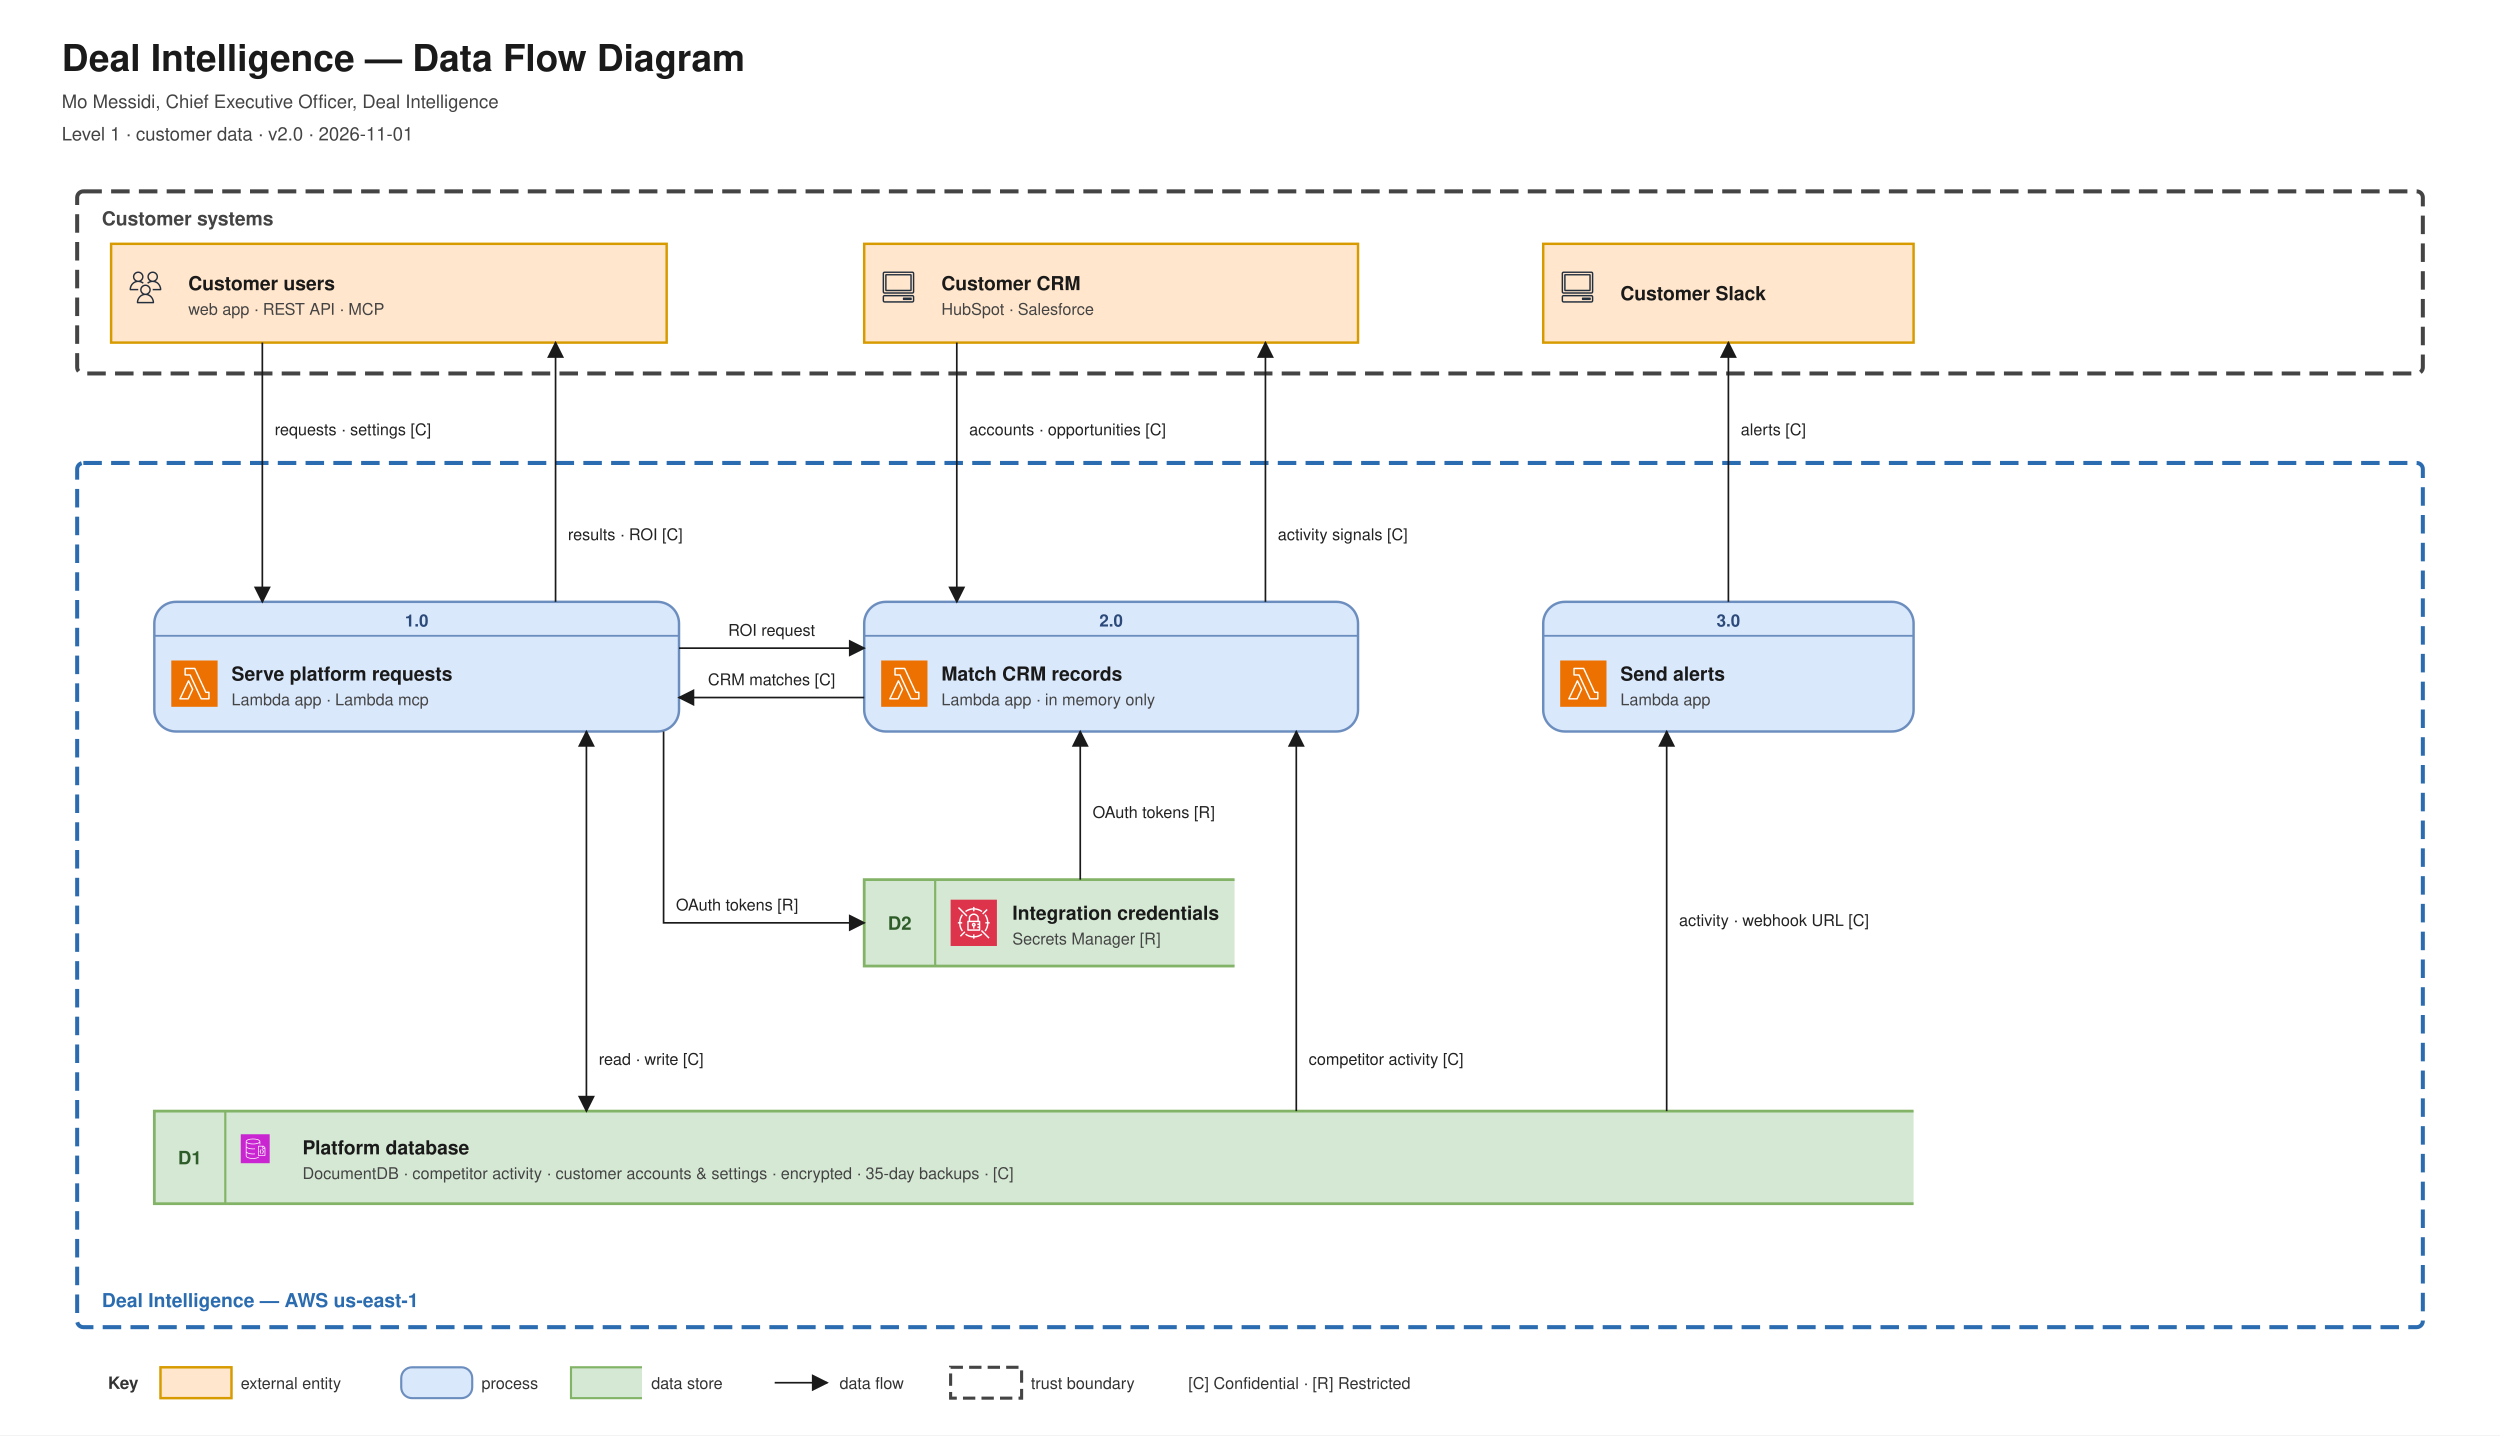
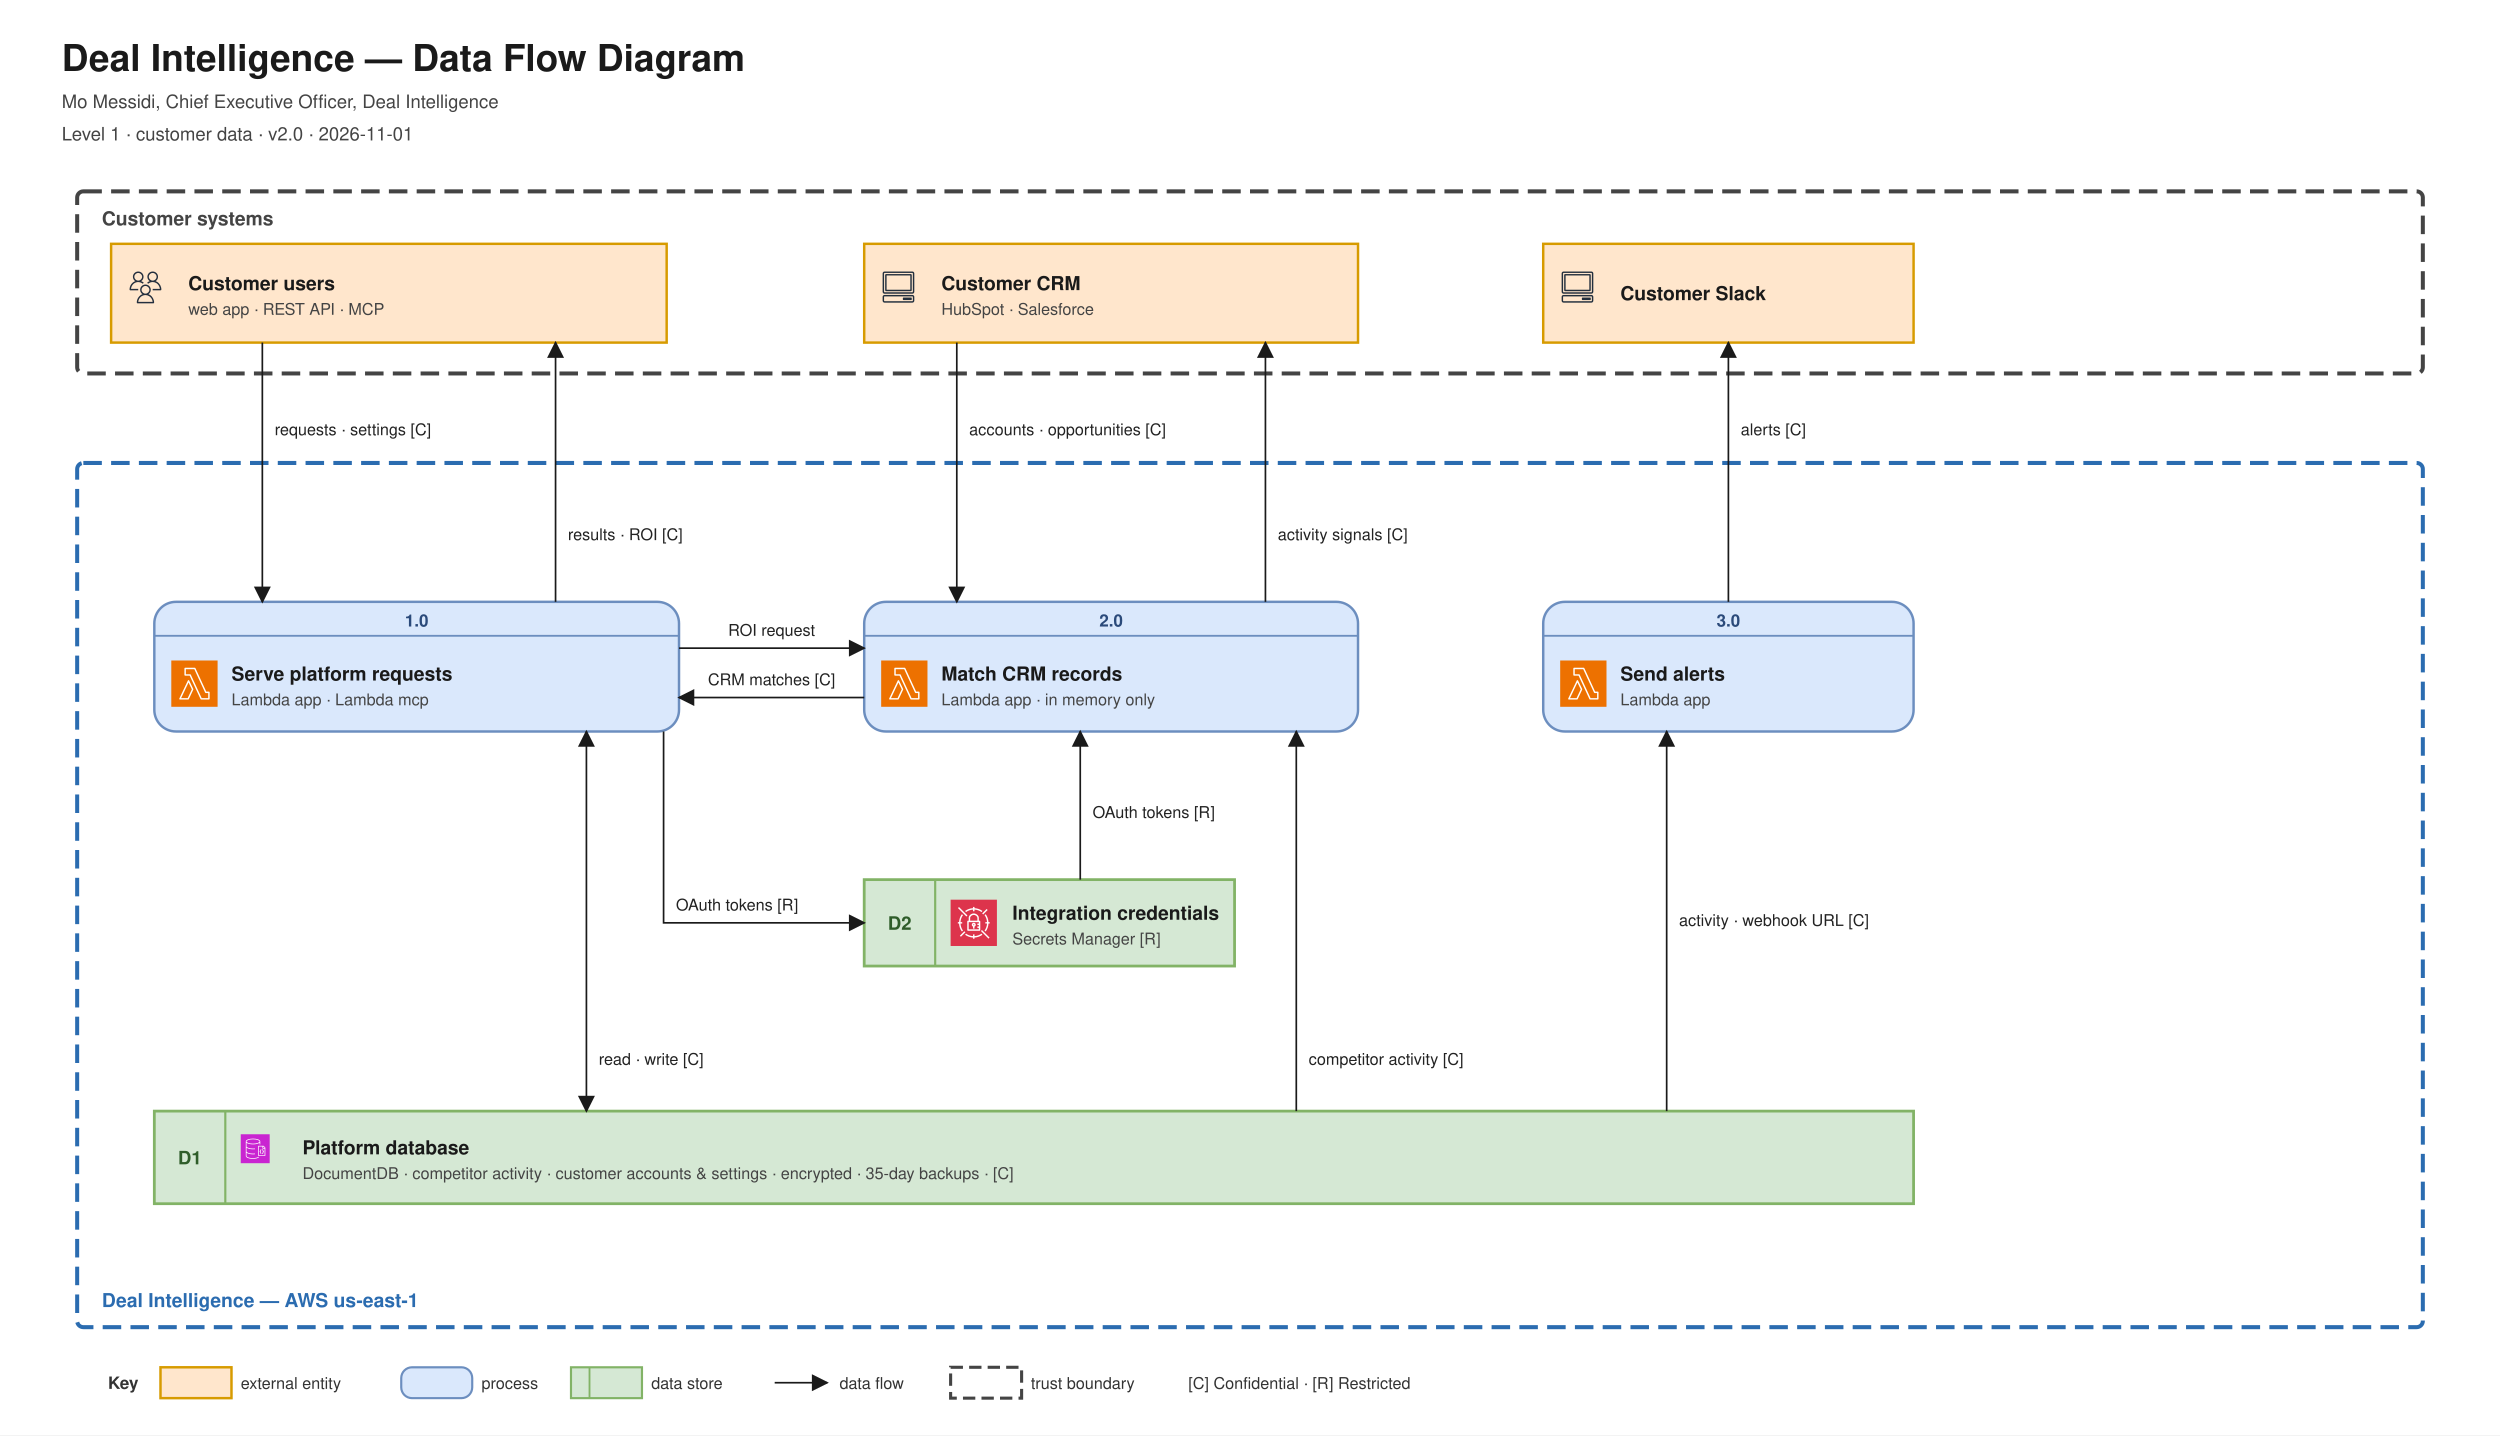
<svg xmlns="http://www.w3.org/2000/svg" width="1620" height="930" viewBox="0 0 1620 930">
  <rect width="1620" height="930" fill="#fff" />
  <defs>
    <marker id="a" viewBox="0 0 10 10" refX="9" refY="5" markerWidth="10" markerHeight="10" orient="auto-start-reverse">
      <path d="M0,0 L10,5 L0,10 z" fill="#1a1a1a" />
    </marker>
  </defs>
  <text x="40" y="46" font-family="Helvetica, Arial, sans-serif" font-size="24" font-weight="bold" text-anchor="start" fill="#1a1a1a">Deal Intelligence — Data Flow Diagram</text>
  <text x="40" y="70" font-family="Helvetica, Arial, sans-serif" font-size="12" font-weight="normal" text-anchor="start" fill="#444">Mo Messidi, Chief Executive Officer, Deal Intelligence</text>
  <text x="40" y="91" font-family="Helvetica, Arial, sans-serif" font-size="12" font-weight="normal" text-anchor="start" fill="#444">Level 1 · customer data · v2.0 · 2026-11-01</text>
  <rect x="50" y="124" width="1520" height="118" rx="4" ry="4" fill="none" stroke="#444" stroke-width="2.6" stroke-dasharray="12 6" />
  <text x="66" y="146" font-family="Helvetica, Arial, sans-serif" font-size="12.5" font-weight="bold" text-anchor="start" fill="#444">Customer systems</text>
  <rect x="72" y="158" width="360" height="64" fill="#ffe6cc" stroke="#d79b00" stroke-width="1.6" />
  <g transform="translate(83,175.0) scale(0.4688)">
    <path fill="#242f3e" fill-rule="evenodd" d="M28.639 9.286c0-2.915 2.413-5.286 5.38-5.286s5.378 2.371 5.378 5.286-2.412 5.286-5.378 5.286-5.38-2.371-5.38-5.286m11.524 7.048a11.7 11.7 0 0 0-2.035-1.001c1.97-1.31 3.269-3.531 3.269-6.047 0-4.017-3.31-7.286-7.378-7.286-4.069 0-7.38 3.269-7.38 7.286 0 2.51 1.293 4.728 3.256 6.039a11.9 11.9 0 0 0-3.546 2.1l1.303 1.518A9.77 9.77 0 0 1 34 16.572c1.802 0 3.569.505 5.109 1.461 2.74 1.702 4.538 4.692 4.844 7.967H34v2h11a1 1 0 0 0 1-1c0-4.343-2.236-8.43-5.837-10.666M8.639 9.286C8.639 6.371 11.052 4 14.019 4s5.378 2.371 5.378 5.286-2.412 5.286-5.378 5.286-5.38-2.371-5.38-5.286M14 26H4.046C4.53 20.717 8.81 16.572 14 16.572c1.802 0 3.569.505 5.109 1.461.432.269.849.575 1.24.91l1.303-1.517a11.71 11.71 0 0 0-3.524-2.093c1.97-1.31 3.269-3.531 3.269-6.047 0-4.017-3.31-7.286-7.378-7.286-4.069 0-7.38 3.269-7.38 7.286 0 2.515 1.298 4.737 3.268 6.046C5.302 17.071 2 21.638 2 27a1 1 0 0 0 1 1h11zm.046 18c.484-5.283 4.764-9.428 9.954-9.428 1.802 0 3.569.505 5.109 1.461 2.74 1.702 4.538 4.692 4.844 7.967zm4.593-16.714c0-2.915 2.413-5.286 5.38-5.286s5.378 2.371 5.378 5.286-2.412 5.286-5.378 5.286-5.38-2.371-5.38-5.286m11.524 7.048a11.7 11.7 0 0 0-2.035-1.001c1.97-1.31 3.269-3.531 3.269-6.047 0-4.017-3.31-7.286-7.378-7.286-4.069 0-7.38 3.269-7.38 7.286 0 2.515 1.298 4.737 3.268 6.046C15.302 35.071 12 39.638 12 45a1 1 0 0 0 1 1h22a1 1 0 0 0 1-1c0-4.343-2.236-8.43-5.837-10.666" />
  </g>
  <text x="122" y="188.0" font-family="Helvetica, Arial, sans-serif" font-size="12.5" font-weight="bold" text-anchor="start" fill="#1a1a1a">Customer users</text>
  <text x="122" y="204.0" font-family="Helvetica, Arial, sans-serif" font-size="10.5" font-weight="normal" text-anchor="start" fill="#444">web app · REST API · MCP</text>
  <rect x="560" y="158" width="320" height="64" fill="#ffe6cc" stroke="#d79b00" stroke-width="1.6" />
  <g transform="translate(571,175.0) scale(0.4688)">
    <path fill="#232f3d" fill-rule="evenodd" d="M42.299 38.773v1.923a.793.793 0 0 1-.793.794H30.762a.794.794 0 0 1-.794-.794v-1.923c0-.438.355-.793.794-.793h10.744c.439 0 .793.355.793.793m1.498 3.626a.646.646 0 0 1-.644.645H4.645A.646.646 0 0 1 4 42.399v-5.388c0-.355.289-.644.645-.644h38.508c.355 0 .644.289.644.644zm-.644-8.032H4.645A2.65 2.65 0 0 0 2 37.011v5.388a2.65 2.65 0 0 0 2.645 2.645h38.508a2.65 2.65 0 0 0 2.644-2.645v-5.388a2.647 2.647 0 0 0-2.644-2.644M7.501 27.21h32.763V7.502H7.501zM40.842 5.502H6.924c-.784 0-1.423.637-1.423 1.421v20.865c0 .784.639 1.422 1.423 1.422h33.918c.784 0 1.422-.638 1.422-1.422V6.923c0-.784-.638-1.421-1.422-1.421m2.955 24.565a.645.645 0 0 1-.644.644H4.645A.645.645 0 0 1 4 30.067V4.644C4 4.289 4.289 4 4.645 4h38.508c.355 0 .644.289.644.644zM43.153 2H4.645A2.65 2.65 0 0 0 2 4.644v25.423a2.65 2.65 0 0 0 2.645 2.644h38.508a2.647 2.647 0 0 0 2.644-2.644V4.644A2.647 2.647 0 0 0 43.153 2" />
  </g>
  <text x="610" y="188.0" font-family="Helvetica, Arial, sans-serif" font-size="12.5" font-weight="bold" text-anchor="start" fill="#1a1a1a">Customer CRM</text>
  <text x="610" y="204.0" font-family="Helvetica, Arial, sans-serif" font-size="10.5" font-weight="normal" text-anchor="start" fill="#444">HubSpot · Salesforce</text>
  <rect x="1000" y="158" width="240" height="64" fill="#ffe6cc" stroke="#d79b00" stroke-width="1.6" />
  <g transform="translate(1011,175.0) scale(0.4688)">
    <path fill="#232f3d" fill-rule="evenodd" d="M42.299 38.773v1.923a.793.793 0 0 1-.793.794H30.762a.794.794 0 0 1-.794-.794v-1.923c0-.438.355-.793.794-.793h10.744c.439 0 .793.355.793.793m1.498 3.626a.646.646 0 0 1-.644.645H4.645A.646.646 0 0 1 4 42.399v-5.388c0-.355.289-.644.645-.644h38.508c.355 0 .644.289.644.644zm-.644-8.032H4.645A2.65 2.65 0 0 0 2 37.011v5.388a2.65 2.65 0 0 0 2.645 2.645h38.508a2.65 2.65 0 0 0 2.644-2.645v-5.388a2.647 2.647 0 0 0-2.644-2.644M7.501 27.21h32.763V7.502H7.501zM40.842 5.502H6.924c-.784 0-1.423.637-1.423 1.421v20.865c0 .784.639 1.422 1.423 1.422h33.918c.784 0 1.422-.638 1.422-1.422V6.923c0-.784-.638-1.421-1.422-1.421m2.955 24.565a.645.645 0 0 1-.644.644H4.645A.645.645 0 0 1 4 30.067V4.644C4 4.289 4.289 4 4.645 4h38.508c.355 0 .644.289.644.644zM43.153 2H4.645A2.65 2.65 0 0 0 2 4.644v25.423a2.65 2.65 0 0 0 2.645 2.644h38.508a2.647 2.647 0 0 0 2.644-2.644V4.644A2.647 2.647 0 0 0 43.153 2" />
  </g>
  <text x="1050" y="194.5" font-family="Helvetica, Arial, sans-serif" font-size="12.5" font-weight="bold" text-anchor="start" fill="#1a1a1a">Customer Slack</text>
  <rect x="50" y="300" width="1520" height="560" rx="4" ry="4" fill="none" stroke="#2b6cb0" stroke-width="2.6" stroke-dasharray="12 6" />
  <text x="66" y="847" font-family="Helvetica, Arial, sans-serif" font-size="12.5" font-weight="bold" text-anchor="start" fill="#2b6cb0">Deal Intelligence — AWS us-east-1</text>
  <rect x="100" y="390" width="340" height="84" rx="14" ry="14" fill="#dae8fc" stroke="#6c8ebf" stroke-width="1.6" />
  <line x1="100" y1="412" x2="440" y2="412" stroke="#6c8ebf" stroke-width="1.2" />
  <text x="270.0" y="406" font-family="Helvetica, Arial, sans-serif" font-size="11" font-weight="bold" text-anchor="middle" fill="#2b4a7a">1.0</text>
  <g transform="translate(111,428.0) scale(0.4688)">
    <g fill="none" fill-rule="evenodd">
      <path fill="#ed7100" d="M0 0h64v64H0z" />
      <path fill="#fff" d="M22.68 52h-9.106l10.264-21.59 4.562 9.451zm2.047-24.333a.99.99 0 0 0-.896-.564h-.003a.99.99 0 0 0-.896.569L11.097 52.569c-.147.31-.126.674.057.965.181.29.5.466.842.466H23.31a1 1 0 0 0 .9-.572l6.194-13.144a1 1 0 0 0-.005-.864zM51.008 52h-9.022L26.955 19.578a1 1 0 0 0-.903-.578h-5.924l.007-7h11.68l14.96 32.42c.163.354.516.58.904.58h3.33zm.996-9h-3.69l-14.96-32.42a1 1 0 0 0-.903-.58H19.14a1 1 0 0 0-.996.999l-.008 9A.993.993 0 0 0 19.131 21h6.286l15.03 32.422a1 1 0 0 0 .903.578h10.654c.55 0 .996-.448.996-1v-9c0-.552-.445-1-.996-1" />
    </g>
  </g>
  <text x="150" y="441.0" font-family="Helvetica, Arial, sans-serif" font-size="12.5" font-weight="bold" text-anchor="start" fill="#1a1a1a">Serve platform requests</text>
  <text x="150" y="457.0" font-family="Helvetica, Arial, sans-serif" font-size="10.5" font-weight="normal" text-anchor="start" fill="#444">Lambda app · Lambda mcp</text>
  <rect x="560" y="390" width="320" height="84" rx="14" ry="14" fill="#dae8fc" stroke="#6c8ebf" stroke-width="1.6" />
  <line x1="560" y1="412" x2="880" y2="412" stroke="#6c8ebf" stroke-width="1.2" />
  <text x="720.0" y="406" font-family="Helvetica, Arial, sans-serif" font-size="11" font-weight="bold" text-anchor="middle" fill="#2b4a7a">2.0</text>
  <g transform="translate(571,428.0) scale(0.4688)">
    <g fill="none" fill-rule="evenodd">
      <path fill="#ed7100" d="M0 0h64v64H0z" />
      <path fill="#fff" d="M22.68 52h-9.106l10.264-21.59 4.562 9.451zm2.047-24.333a.99.99 0 0 0-.896-.564h-.003a.99.99 0 0 0-.896.569L11.097 52.569c-.147.31-.126.674.057.965.181.29.5.466.842.466H23.31a1 1 0 0 0 .9-.572l6.194-13.144a1 1 0 0 0-.005-.864zM51.008 52h-9.022L26.955 19.578a1 1 0 0 0-.903-.578h-5.924l.007-7h11.68l14.96 32.42c.163.354.516.58.904.58h3.33zm.996-9h-3.69l-14.96-32.42a1 1 0 0 0-.903-.58H19.14a1 1 0 0 0-.996.999l-.008 9A.993.993 0 0 0 19.131 21h6.286l15.03 32.422a1 1 0 0 0 .903.578h10.654c.55 0 .996-.448.996-1v-9c0-.552-.445-1-.996-1" />
    </g>
  </g>
  <text x="610" y="441.0" font-family="Helvetica, Arial, sans-serif" font-size="12.5" font-weight="bold" text-anchor="start" fill="#1a1a1a">Match CRM records</text>
  <text x="610" y="457.0" font-family="Helvetica, Arial, sans-serif" font-size="10.5" font-weight="normal" text-anchor="start" fill="#444">Lambda app · in memory only</text>
  <rect x="1000" y="390" width="240" height="84" rx="14" ry="14" fill="#dae8fc" stroke="#6c8ebf" stroke-width="1.6" />
  <line x1="1000" y1="412" x2="1240" y2="412" stroke="#6c8ebf" stroke-width="1.2" />
  <text x="1120.0" y="406" font-family="Helvetica, Arial, sans-serif" font-size="11" font-weight="bold" text-anchor="middle" fill="#2b4a7a">3.0</text>
  <g transform="translate(1011,428.0) scale(0.4688)">
    <g fill="none" fill-rule="evenodd">
      <path fill="#ed7100" d="M0 0h64v64H0z" />
      <path fill="#fff" d="M22.68 52h-9.106l10.264-21.59 4.562 9.451zm2.047-24.333a.99.99 0 0 0-.896-.564h-.003a.99.99 0 0 0-.896.569L11.097 52.569c-.147.31-.126.674.057.965.181.29.5.466.842.466H23.31a1 1 0 0 0 .9-.572l6.194-13.144a1 1 0 0 0-.005-.864zM51.008 52h-9.022L26.955 19.578a1 1 0 0 0-.903-.578h-5.924l.007-7h11.68l14.96 32.42c.163.354.516.58.904.58h3.33zm.996-9h-3.69l-14.96-32.42a1 1 0 0 0-.903-.58H19.14a1 1 0 0 0-.996.999l-.008 9A.993.993 0 0 0 19.131 21h6.286l15.03 32.422a1 1 0 0 0 .903.578h10.654c.55 0 .996-.448.996-1v-9c0-.552-.445-1-.996-1" />
    </g>
  </g>
  <text x="1050" y="441.0" font-family="Helvetica, Arial, sans-serif" font-size="12.5" font-weight="bold" text-anchor="start" fill="#1a1a1a">Send alerts</text>
  <text x="1050" y="457.0" font-family="Helvetica, Arial, sans-serif" font-size="10.5" font-weight="normal" text-anchor="start" fill="#444">Lambda app</text>
-   <rect x="560" y="570" width="240" height="56" fill="#d5e8d4" stroke="none" />
-   <path d="M800,570 L560,570 L560,626 L800,626" fill="none" stroke="#82b366" stroke-width="1.8" />
+   <rect x="560" y="570" width="240" height="56" fill="#d5e8d4" stroke="#82b366" stroke-width="1.8" />
  <line x1="606" y1="570" x2="606" y2="626" stroke="#82b366" stroke-width="1.4" />
  <text x="583" y="602.5" font-family="Helvetica, Arial, sans-serif" font-size="12" font-weight="bold" text-anchor="middle" fill="#2f5d2a">D2</text>
  <g transform="translate(616,583.0) scale(0.4688)">
    <g fill="none" fill-rule="evenodd">
      <path fill="#dd344c" d="M0 0h64v64H0z" />
      <path fill="#fff" d="M31.24 34.64a.76.76 0 0 0 1.52 0 .76.76 0 0 0-1.52 0m-2 0A2.763 2.763 0 0 1 32 31.88a2.764 2.764 0 0 1 2.76 2.76A2.76 2.76 0 0 1 33 37.205V40h-2v-2.795a2.76 2.76 0 0 1-1.76-2.565M39 31H25v10h14v-2h-2v-2h2v-2h-2v-2h2zm-12-2h9.999L37 25c0-.865-.576-1.859-1.543-2.659-1.014-.84-2.305-1.341-3.454-1.341h-.002c-2.383 0-5 2.093-5.001 4zm12-4-.001 4H40a1 1 0 0 1 1 1v12a1 1 0 0 1-1 1H24a1 1 0 0 1-1-1V30a1 1 0 0 1 1-1h1v-4c.001-3.029 3.469-6 7.001-6h.002c1.625 0 3.348.657 4.729 1.801C38.174 21.994 39.001 23.525 39 25M15.489 43.95l1.621-1.173A18.2 18.2 0 0 1 13.676 33H16v-2h-2.322a18.2 18.2 0 0 1 3.432-9.719l-1.621-1.173A20.18 20.18 0 0 0 11.678 31H10v2h1.676c.185 3.962 1.484 7.731 3.813 10.95m27.258 2.968A18.2 18.2 0 0 1 33 50.35V48h-2v2.35a18.2 18.2 0 0 1-9.75-3.432l-1.172 1.62A20.17 20.17 0 0 0 31 52.35V54h2v-1.65c3.951-.19 7.709-1.488 10.919-3.812zM21.25 17.14A18.2 18.2 0 0 1 31 13.707V16h2v-2.293a18.2 18.2 0 0 1 9.747 3.433l1.172-1.62A20.16 20.16 0 0 0 33 11.707V10h-2v1.707a20.17 20.17 0 0 0-10.922 3.813zM52.319 31a20.17 20.17 0 0 0-3.81-10.892l-1.622 1.173A18.16 18.16 0 0 1 50.319 31H48v2h2.322a18.2 18.2 0 0 1-3.435 9.777l1.622 1.173c2.329-3.219 3.627-6.988 3.813-10.95H54v-2zm-7.293-10.584 6.159-6.16-1.414-1.414-6.159 6.16zM18.971 43.642l-6.16 6.16 1.414 1.414 6.161-6.16zm4.275-21.809-11.66-11.66-1.414 1.414 11.66 11.66zM43.303 41.89l10.523 10.523-1.414 1.414-10.524-10.523z" />
    </g>
  </g>
  <text x="656" y="596.0" font-family="Helvetica, Arial, sans-serif" font-size="12.5" font-weight="bold" text-anchor="start" fill="#1a1a1a">Integration credentials</text>
  <text x="656" y="612.0" font-family="Helvetica, Arial, sans-serif" font-size="10.5" font-weight="normal" text-anchor="start" fill="#444">Secrets Manager [R]</text>
-   <rect x="100" y="720" width="1140" height="60" fill="#d5e8d4" stroke="none" />
-   <path d="M1240,720 L100,720 L100,780 L1240,780" fill="none" stroke="#82b366" stroke-width="1.8" />
+   <rect x="100" y="720" width="1140" height="60" fill="#d5e8d4" stroke="#82b366" stroke-width="1.8" />
  <line x1="146" y1="720" x2="146" y2="780" stroke="#82b366" stroke-width="1.4" />
  <text x="123" y="754.5" font-family="Helvetica, Arial, sans-serif" font-size="12" font-weight="bold" text-anchor="middle" fill="#2f5d2a">D1</text>
  <g transform="translate(156,735.0) scale(0.4688)">
    <g fill="none" fill-rule="evenodd">
      <path fill="#c925d1" d="M0 0h40v40H0z" />
      <path fill="#fff" d="M17 6.996c5.304 0 9 1.576 9 2.99 0 1.413-3.696 2.988-9 2.988S8 11.4 8 9.985s3.696-2.989 9-2.989m-.353 26.008C11.552 33.004 8 31.394 8 29.95v-4.434c1.729 1.436 5.446 2.254 9.081 2.254.885 0 1.776-.05 2.651-.147l-.111-.99c-.838.093-1.692.14-2.54.14C11.967 26.774 8 25.133 8 23.72v-5.182c1.729 1.436 5.446 2.254 9.081 2.254.903 0 1.796-.051 2.653-.149l-.115-.99a22 22 0 0 1-2.538.142C11.967 19.795 8 18.153 8 16.741v-4.95c1.729 1.424 5.442 2.18 9 2.18s7.271-.756 9-2.18v2.18h1V9.985C27 7.397 21.848 6 17 6S7 7.397 7 9.985V29.95C7 32.258 11.147 34 16.647 34c3.654 0 6.932-.813 8.557-2.12l-.629-.775c-1.432 1.152-4.545 1.899-7.928 1.899m13.612-12.059c.274 0 .516.11.682.309.334.4.238 1.027.214 1.149.009.912.554 1.108.616 1.127a.51.51 0 0 1 .361.49.494.494 0 0 1-.372.473c-.051.016-.596.211-.596 1.216.011.566-.263 1.195-.89 1.214h-.814v-.996h.678a1 1 0 0 0 .026-.208c0-.852.28-1.383.586-1.708-.306-.324-.586-.852-.586-1.7.022-.156.025-.29.015-.37h-.719v-.996zm-2.393 0h.594v.996h-.459a1 1 0 0 0-.026.21c0 .851-.281 1.382-.586 1.706.305.324.586.852.586 1.7-.022.156-.025.29-.015.37h.5v.996h-.579a.87.87 0 0 1-.683-.309c-.334-.4-.238-1.027-.215-1.148-.008-.913-.553-1.109-.616-1.127a.51.51 0 0 1-.36-.492.494.494 0 0 1 .372-.472c.051-.016.596-.211.596-1.216-.011-.566.262-1.195.891-1.214M31 18.952V16.96h.229L33 18.808v.144zm2 9.964h-8V16.96h5v2.49a.5.5 0 0 0 .5.499H33zm-1.196-12.798a.5.5 0 0 0-.362-.155H24.5a.5.5 0 0 0-.5.499v12.952a.5.5 0 0 0 .5.498h9a.5.5 0 0 0 .5-.498V18.609a.5.5 0 0 0-.139-.344z" />
    </g>
  </g>
  <text x="196" y="748.0" font-family="Helvetica, Arial, sans-serif" font-size="12.5" font-weight="bold" text-anchor="start" fill="#1a1a1a">Platform database</text>
  <text x="196" y="764.0" font-family="Helvetica, Arial, sans-serif" font-size="10.5" font-weight="normal" text-anchor="start" fill="#444">DocumentDB · competitor activity · customer accounts &amp; settings · encrypted · 35-day backups · [C]</text>
  <path d="M170,222 L170,390" fill="none" stroke="#1a1a1a" stroke-width="1.1" marker-end="url(#a)" />
  <text x="178" y="282" font-family="Helvetica, Arial, sans-serif" font-size="10.5" font-weight="normal" text-anchor="start" fill="#222">requests · settings [C]</text>
  <path d="M360,390 L360,222" fill="none" stroke="#1a1a1a" stroke-width="1.1" marker-end="url(#a)" />
  <text x="368" y="350" font-family="Helvetica, Arial, sans-serif" font-size="10.5" font-weight="normal" text-anchor="start" fill="#222">results · ROI [C]</text>
  <path d="M620,222 L620,390" fill="none" stroke="#1a1a1a" stroke-width="1.1" marker-end="url(#a)" />
  <text x="628" y="282" font-family="Helvetica, Arial, sans-serif" font-size="10.5" font-weight="normal" text-anchor="start" fill="#222">accounts · opportunities [C]</text>
  <path d="M820,390 L820,222" fill="none" stroke="#1a1a1a" stroke-width="1.1" marker-end="url(#a)" />
  <text x="828" y="350" font-family="Helvetica, Arial, sans-serif" font-size="10.5" font-weight="normal" text-anchor="start" fill="#222">activity signals [C]</text>
  <path d="M1120,390 L1120,222" fill="none" stroke="#1a1a1a" stroke-width="1.1" marker-end="url(#a)" />
  <text x="1128" y="282" font-family="Helvetica, Arial, sans-serif" font-size="10.5" font-weight="normal" text-anchor="start" fill="#222">alerts [C]</text>
  <path d="M440,420 L560,420" fill="none" stroke="#1a1a1a" stroke-width="1.1" marker-end="url(#a)" />
  <text x="500" y="412" font-family="Helvetica, Arial, sans-serif" font-size="10.5" font-weight="normal" text-anchor="middle" fill="#222">ROI request</text>
  <path d="M560,452 L440,452" fill="none" stroke="#1a1a1a" stroke-width="1.1" marker-end="url(#a)" />
  <text x="500" y="444" font-family="Helvetica, Arial, sans-serif" font-size="10.5" font-weight="normal" text-anchor="middle" fill="#222">CRM matches [C]</text>
  <path d="M380,474 L380,720" fill="none" stroke="#1a1a1a" stroke-width="1.1" marker-start="url(#a)" marker-end="url(#a)" />
  <text x="388" y="690" font-family="Helvetica, Arial, sans-serif" font-size="10.5" font-weight="normal" text-anchor="start" fill="#222">read · write [C]</text>
  <path d="M430,474 L430,598 L560,598" fill="none" stroke="#1a1a1a" stroke-width="1.1" marker-end="url(#a)" />
  <text x="438" y="590" font-family="Helvetica, Arial, sans-serif" font-size="10.5" font-weight="normal" text-anchor="start" fill="#222">OAuth tokens [R]</text>
  <path d="M700,570 L700,474" fill="none" stroke="#1a1a1a" stroke-width="1.1" marker-end="url(#a)" />
  <text x="708" y="530" font-family="Helvetica, Arial, sans-serif" font-size="10.5" font-weight="normal" text-anchor="start" fill="#222">OAuth tokens [R]</text>
  <path d="M840,720 L840,474" fill="none" stroke="#1a1a1a" stroke-width="1.1" marker-end="url(#a)" />
  <text x="848" y="690" font-family="Helvetica, Arial, sans-serif" font-size="10.5" font-weight="normal" text-anchor="start" fill="#222">competitor activity [C]</text>
  <path d="M1080,720 L1080,474" fill="none" stroke="#1a1a1a" stroke-width="1.1" marker-end="url(#a)" />
  <text x="1088" y="600" font-family="Helvetica, Arial, sans-serif" font-size="10.5" font-weight="normal" text-anchor="start" fill="#222">activity · webhook URL [C]</text>
  <text x="70" y="900" font-family="Helvetica, Arial, sans-serif" font-size="11" font-weight="bold" text-anchor="start" fill="#333">Key</text>
  <rect x="104" y="886" width="46" height="20" fill="#ffe6cc" stroke="#d79b00" stroke-width="1.6" />
  <text x="127.0" y="900.5" font-family="Helvetica, Arial, sans-serif" font-size="12.5" font-weight="bold" text-anchor="middle" fill="#1a1a1a" />
  <text x="156" y="900" font-family="Helvetica, Arial, sans-serif" font-size="10.5" font-weight="normal" text-anchor="start" fill="#333">external entity</text>
  <rect x="260" y="886" width="46" height="20" rx="7" fill="#dae8fc" stroke="#6c8ebf" stroke-width="1.4" />
  <text x="312" y="900" font-family="Helvetica, Arial, sans-serif" font-size="10.5" font-weight="normal" text-anchor="start" fill="#333">process</text>
-   <path d="M416,886 L370,886 L370,906 L416,906" fill="#d5e8d4" stroke="#82b366" stroke-width="1.4" />
+   <rect x="370" y="886" width="46" height="20" fill="#d5e8d4" stroke="#82b366" stroke-width="1.4" />
+   <line x1="382" y1="886" x2="382" y2="906" stroke="#82b366" stroke-width="1.2" />
  <text x="422" y="900" font-family="Helvetica, Arial, sans-serif" font-size="10.5" font-weight="normal" text-anchor="start" fill="#333">data store</text>
  <line x1="502" y1="896" x2="536" y2="896" stroke="#1a1a1a" stroke-width="1.1" marker-end="url(#a)" />
  <text x="544" y="900" font-family="Helvetica, Arial, sans-serif" font-size="10.5" font-weight="normal" text-anchor="start" fill="#333">data flow</text>
  <rect x="616" y="886" width="46" height="20" fill="none" stroke="#444" stroke-width="2" stroke-dasharray="8 4" />
  <text x="668" y="900" font-family="Helvetica, Arial, sans-serif" font-size="10.5" font-weight="normal" text-anchor="start" fill="#333">trust boundary</text>
  <text x="770" y="900" font-family="Helvetica, Arial, sans-serif" font-size="10.5" font-weight="normal" text-anchor="start" fill="#333">[C] Confidential · [R] Restricted</text>
</svg>
